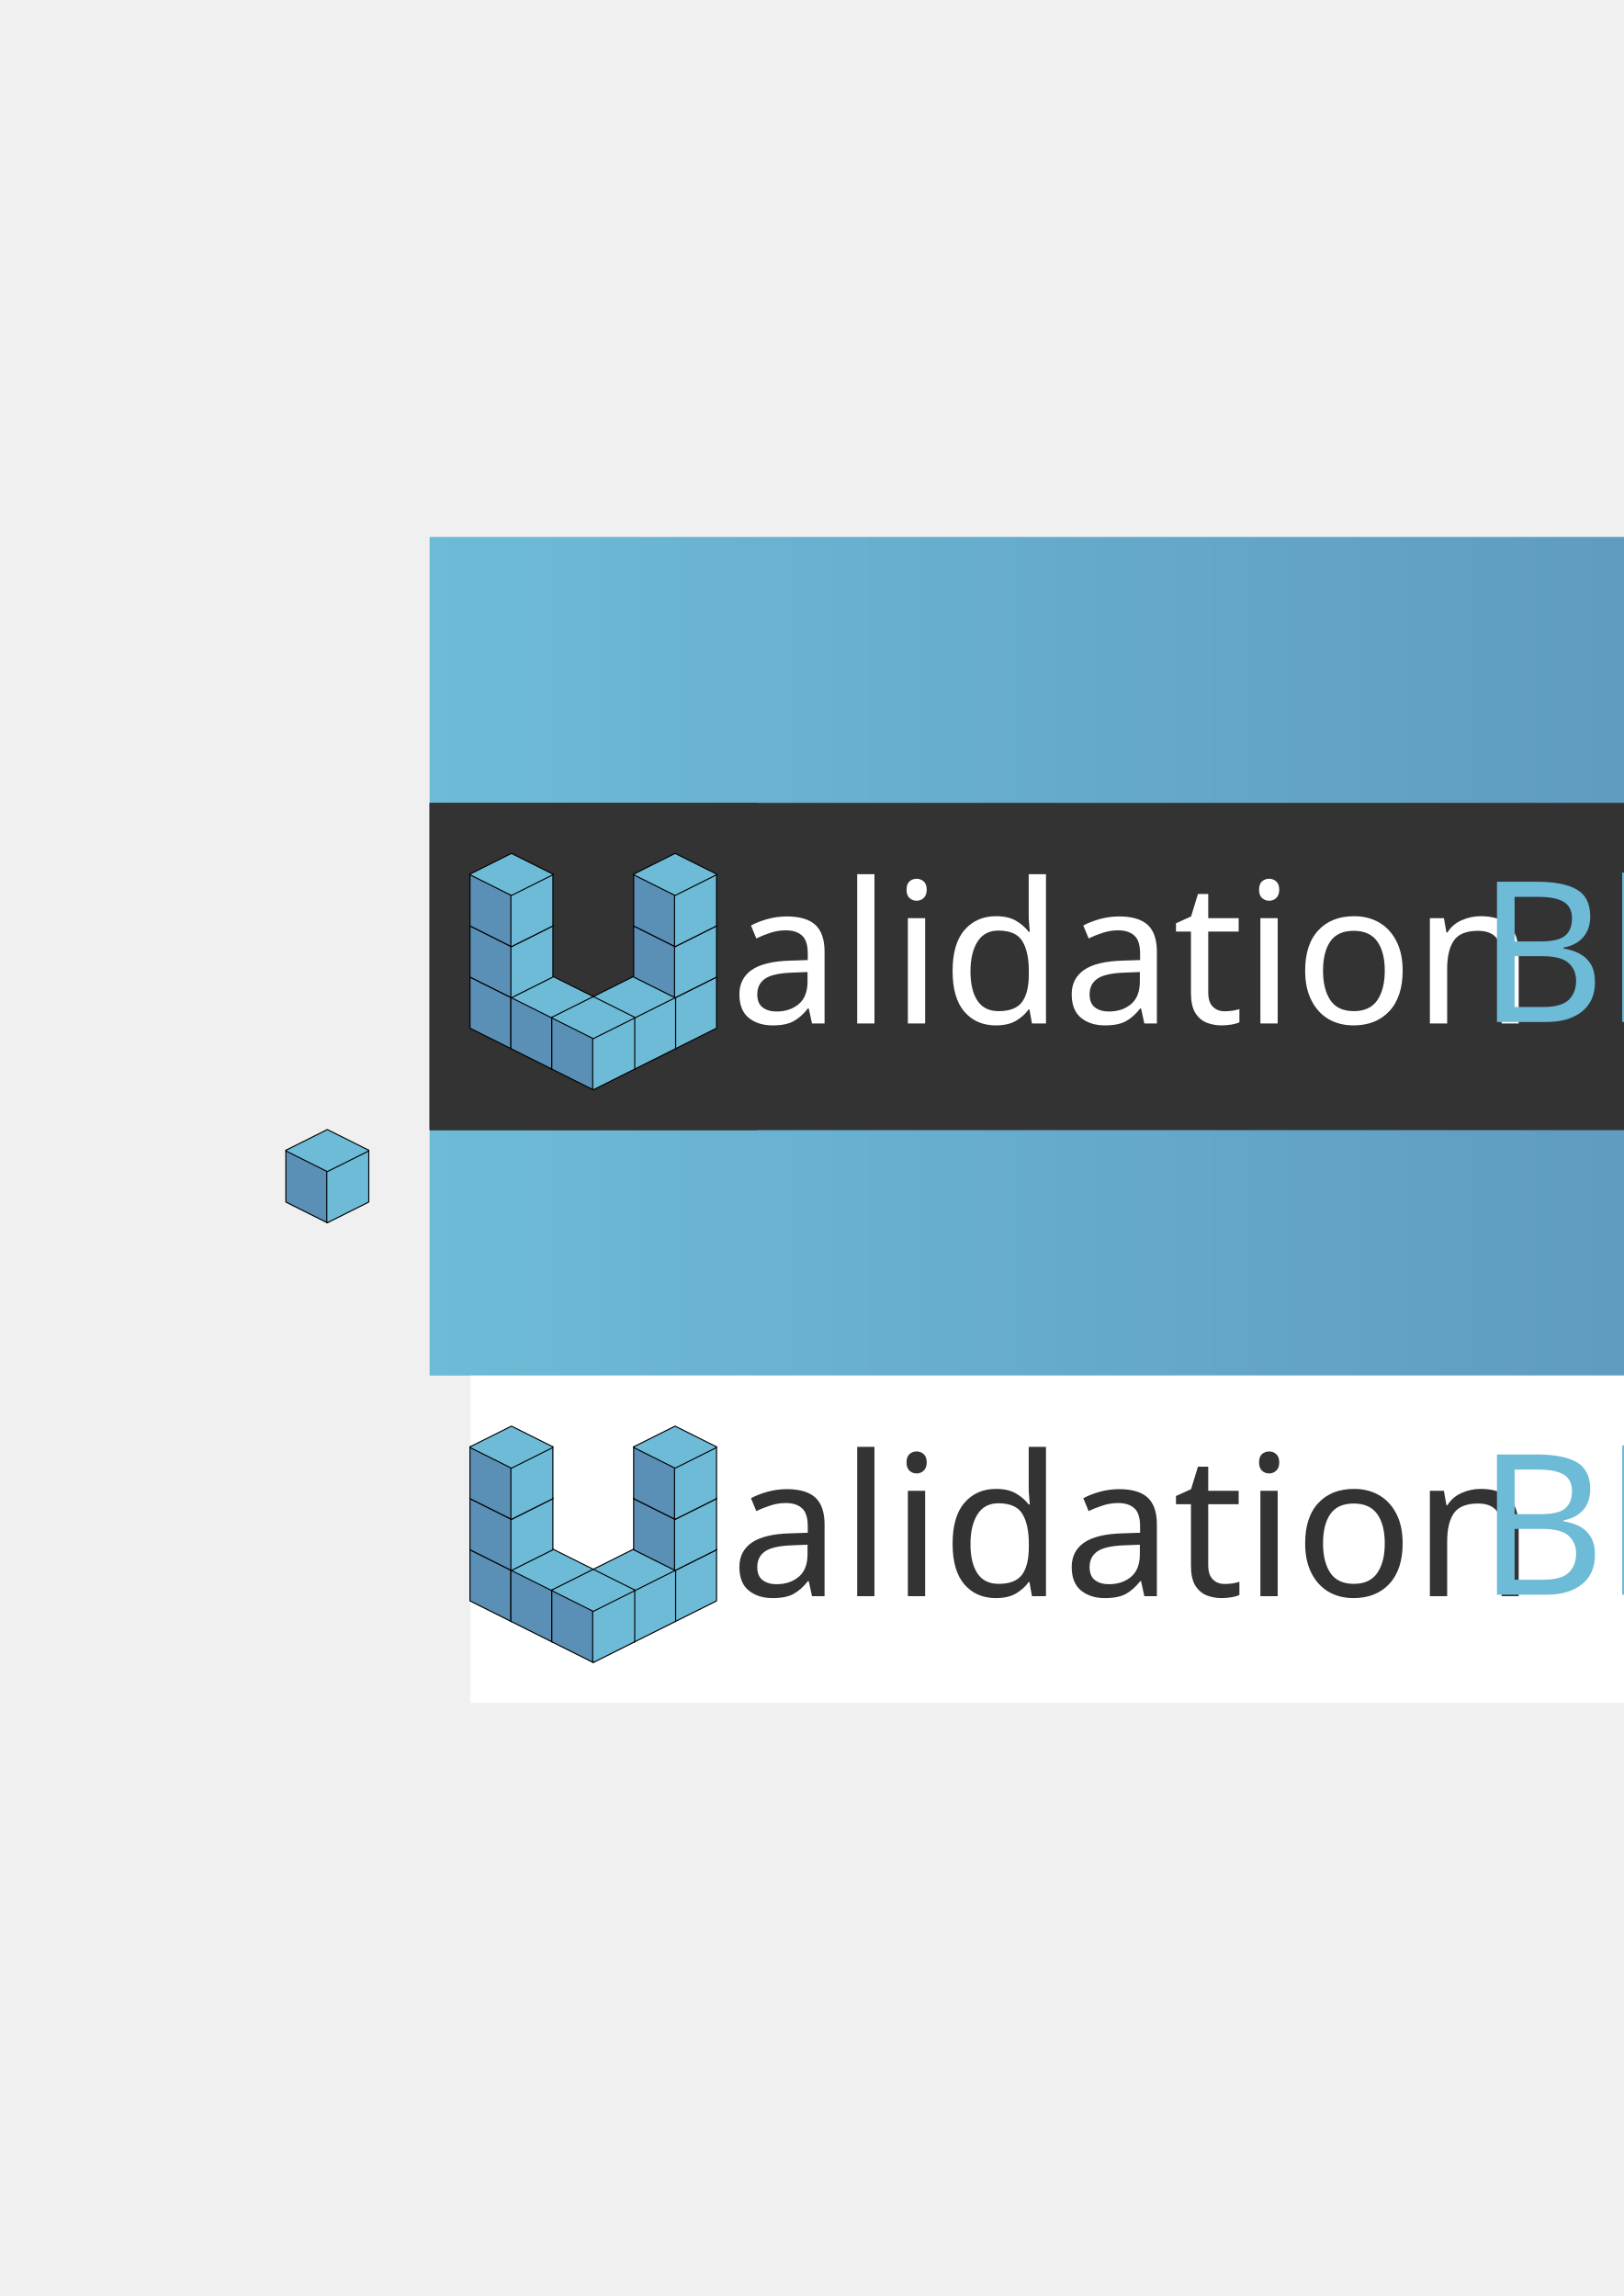
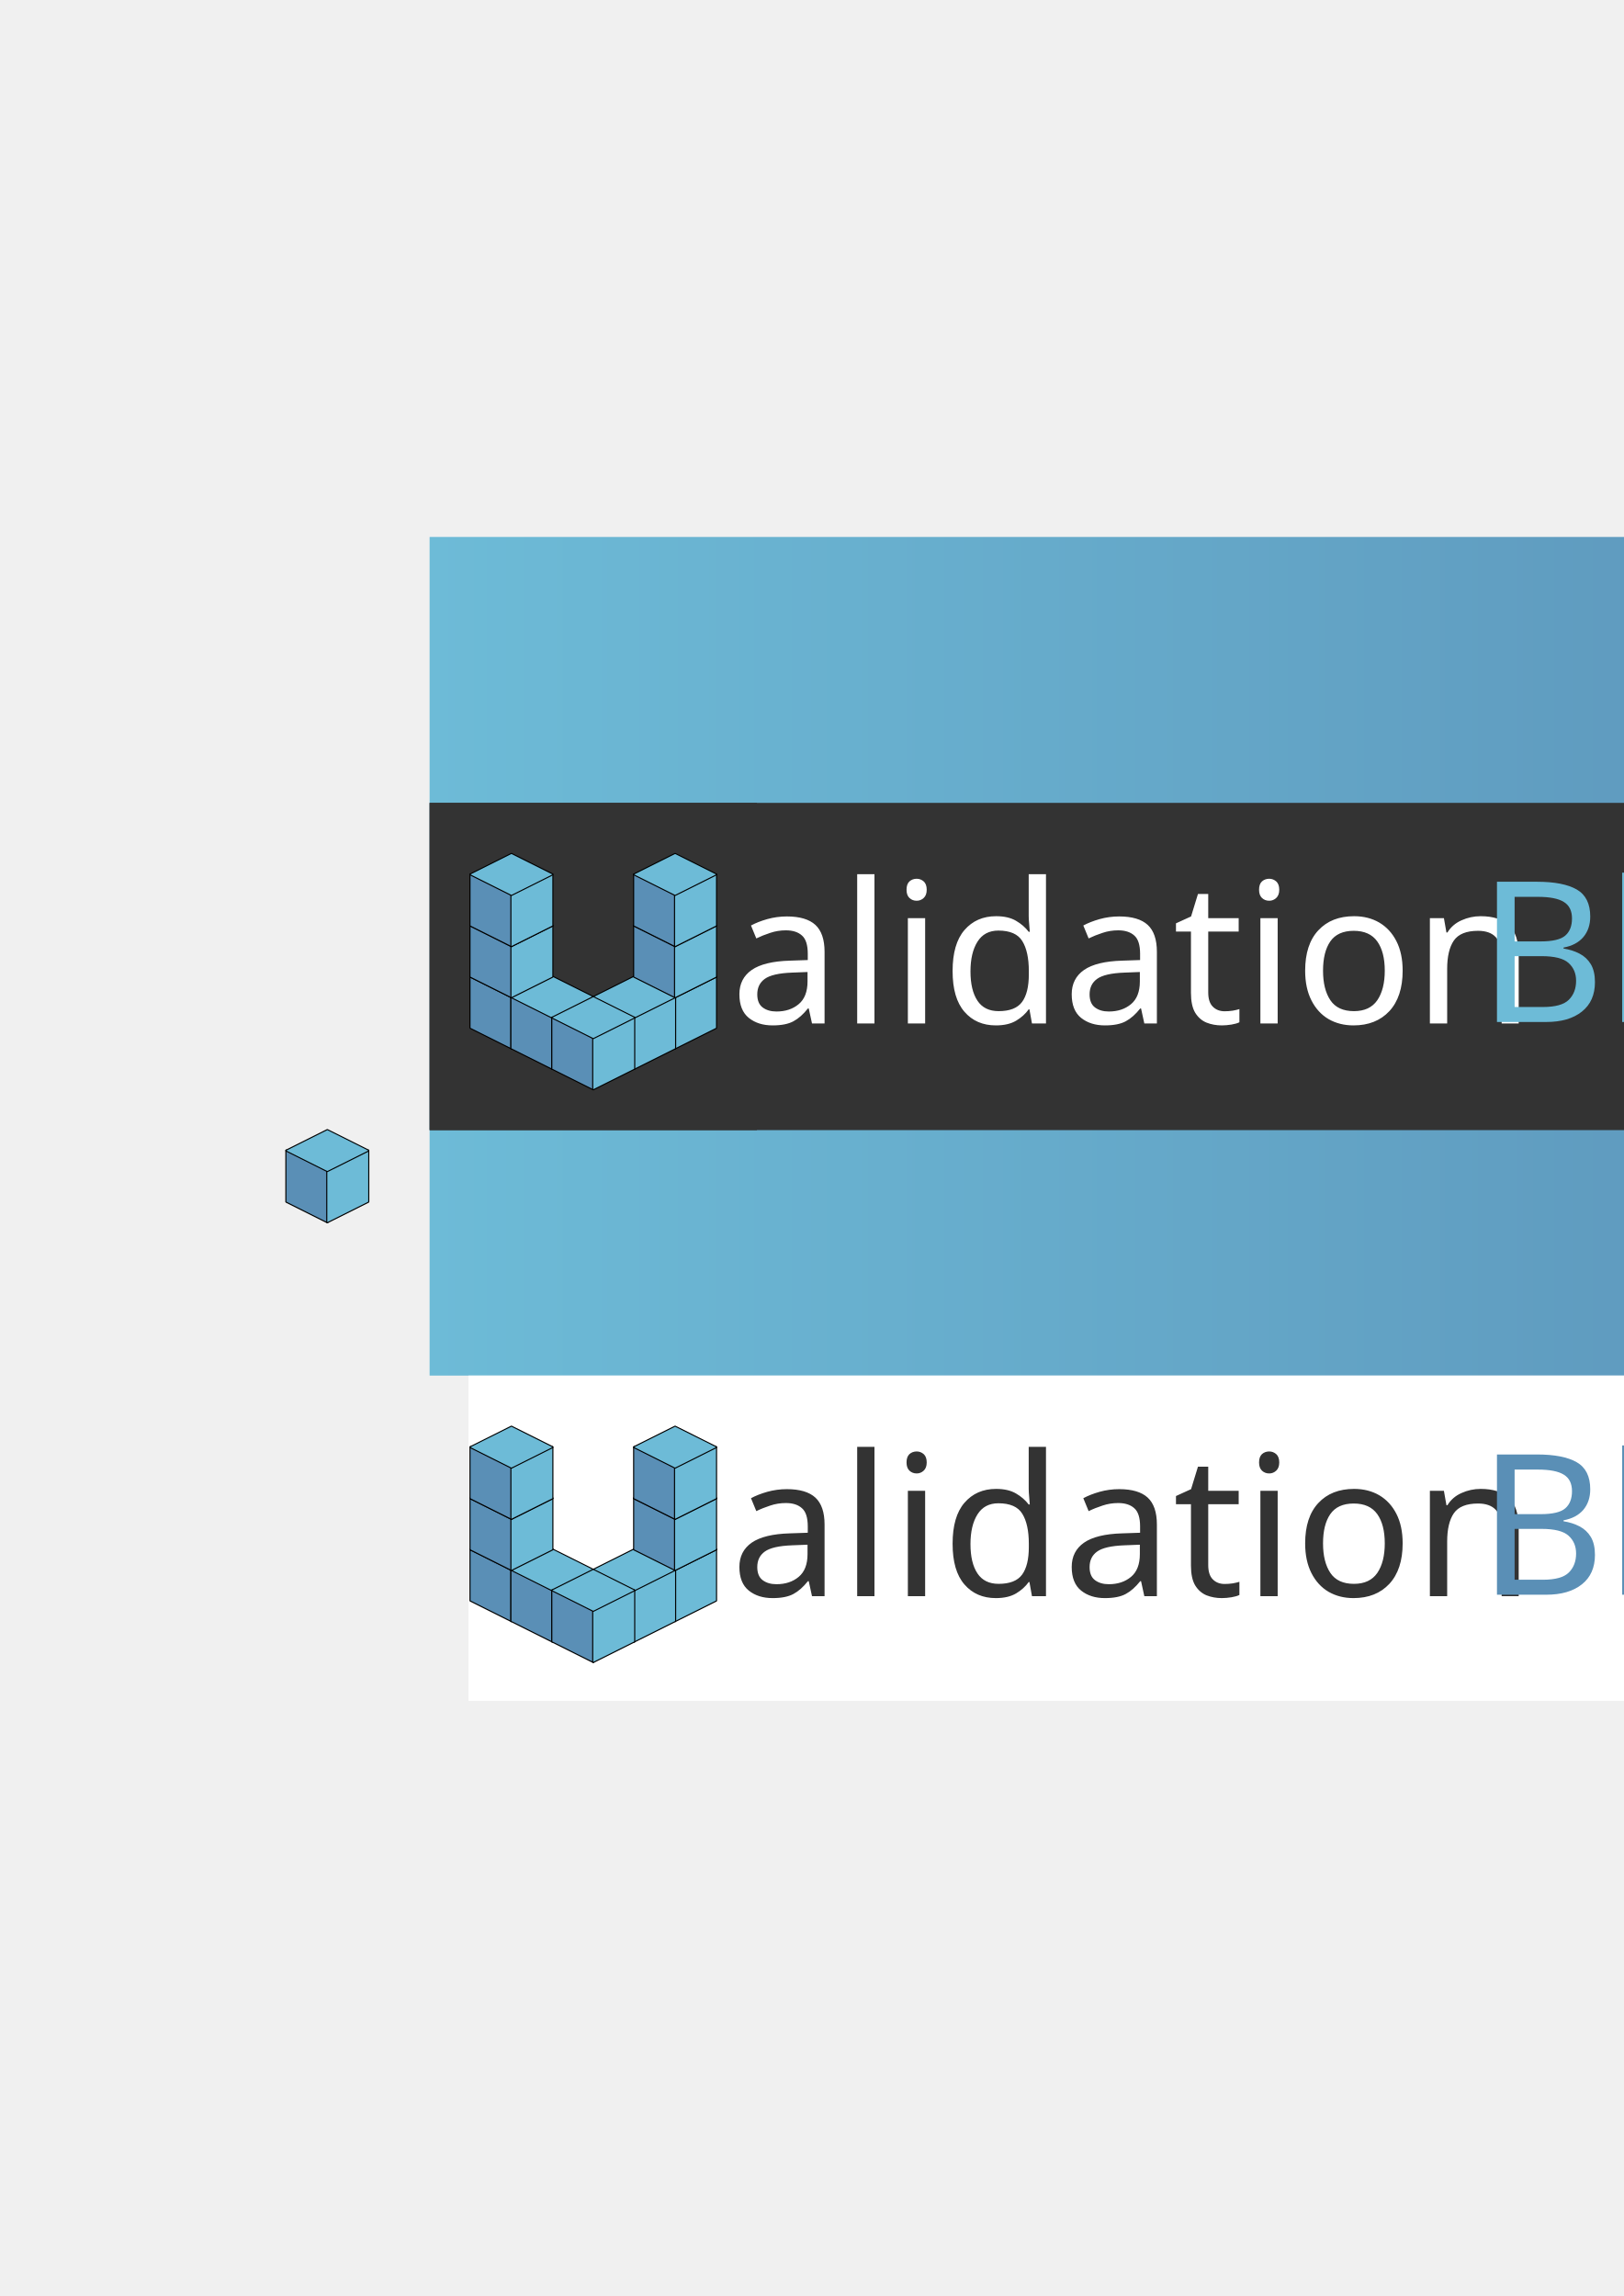
<svg xmlns="http://www.w3.org/2000/svg" xmlns:xlink="http://www.w3.org/1999/xlink" width="210mm" height="297mm" viewBox="0 0 210 297" version="1.1" id="svg8">
  <defs id="defs2">
    <linearGradient id="linearGradient933-7">
      <stop style="stop-color:#5a8fb6;stop-opacity:1" offset="0" id="stop929" />
      <stop style="stop-color:#6dbbd7;stop-opacity:1" offset="1" id="stop931" />
    </linearGradient>
    <linearGradient xlink:href="#linearGradient933-7" id="linearGradient939" x1="272.521" y1="123.698" x2="55.562" y2="123.698" gradientUnits="userSpaceOnUse" />
  </defs>
  <g id="layer1">
    <rect style="fill:url(#linearGradient939);fill-opacity:1;stroke:none;stroke-width:0.989;stroke-linejoin:round;stroke-miterlimit:4;stroke-dasharray:none;paint-order:markers stroke fill" id="rect959-9" width="216.958" height="108.479" x="55.562" y="69.458" ry="0.033" />
    <rect style="fill:#333333;fill-opacity:1;stroke:none;stroke-width:0.618;stroke-linejoin:round;stroke-miterlimit:4;stroke-dasharray:none;paint-order:markers stroke fill" id="rect959-0" width="216.958" height="42.333" x="55.562" y="103.854" ry="0.013" />
    <rect style="fill:#333333;fill-opacity:1;stroke:none;stroke-width:0.273;stroke-linejoin:round;stroke-miterlimit:4;stroke-dasharray:none;paint-order:markers stroke fill" id="rect959" width="42.333" height="42.333" x="55.563" y="103.854" ry="0.013" />
    <text xml:space="preserve" style="font-style:normal;font-variant:normal;font-weight:normal;font-stretch:normal;font-size:25.4px;line-height:1.25;font-family:Bahnschrift;-inkscape-font-specification:'Bahnschrift, Normal';font-variant-ligatures:normal;font-variant-caps:normal;font-variant-numeric:normal;font-feature-settings:normal;text-align:start;letter-spacing:0px;word-spacing:0px;writing-mode:lr-tb;text-anchor:start;fill:#ffffff;fill-opacity:1;stroke:none;stroke-width:0.265" x="94.456" y="132.391" id="text871">
      <tspan id="tspan869" x="94.456" y="132.391" style="font-style:normal;font-variant:normal;font-weight:normal;font-stretch:normal;font-size:25.4px;font-family:Bahnschrift;-inkscape-font-specification:'Bahnschrift, Normal';font-variant-ligatures:normal;font-variant-caps:normal;font-variant-numeric:normal;font-feature-settings:normal;text-align:start;writing-mode:lr-tb;text-anchor:start;fill:#ffffff;fill-opacity:1;stroke-width:0.265">alidation</tspan>
    </text>
    <g transform="translate(13.22917,-56.88542)" id="g837-9">
      <path id="path817-22" d="m 68.792,189.844 v -6.615 l 5.292,2.646 v 6.615 z" style="fill:#5a8fb6;fill-opacity:1;stroke:#000000;stroke-width:0.281;stroke-linecap:butt;stroke-linejoin:round;stroke-miterlimit:4;stroke-dasharray:none;stroke-opacity:1;paint-order:markers stroke fill" />
      <path id="path821-4" d="M 74.083,192.49 V 185.875 L 79.375,183.229 v 6.615 z" style="fill:#6dbbd7;fill-opacity:1;stroke:#000000;stroke-width:0.281;stroke-linecap:butt;stroke-linejoin:round;stroke-miterlimit:4;stroke-dasharray:none;stroke-opacity:1;paint-order:markers stroke fill" />
      <path id="path819-69" d="m 68.792,183.229 5.292,2.646 5.292,-2.646 -5.292,-2.646 z" style="fill:#6dbbd7;fill-opacity:1;stroke:#000000;stroke-width:0.273;stroke-linecap:butt;stroke-linejoin:round;stroke-miterlimit:4;stroke-dasharray:none;stroke-opacity:1;paint-order:markers stroke fill" />
    </g>
    <g transform="translate(7.9375,-54.23958)" id="g837-2">
      <path id="path817-7" d="m 68.792,189.844 v -6.615 l 5.292,2.646 v 6.615 z" style="fill:#5a8fb6;fill-opacity:1;stroke:#000000;stroke-width:0.281;stroke-linecap:butt;stroke-linejoin:round;stroke-miterlimit:4;stroke-dasharray:none;stroke-opacity:1;paint-order:markers stroke fill" />
      <path id="path821-99" d="M 74.083,192.49 V 185.875 L 79.375,183.229 v 6.615 z" style="fill:#6dbbd7;fill-opacity:1;stroke:#000000;stroke-width:0.281;stroke-linecap:butt;stroke-linejoin:round;stroke-miterlimit:4;stroke-dasharray:none;stroke-opacity:1;paint-order:markers stroke fill" />
      <path id="path819-13" d="m 68.792,183.229 5.292,2.646 5.292,-2.646 -5.292,-2.646 z" style="fill:#6dbbd7;fill-opacity:1;stroke:#000000;stroke-width:0.273;stroke-linecap:butt;stroke-linejoin:round;stroke-miterlimit:4;stroke-dasharray:none;stroke-opacity:1;paint-order:markers stroke fill" />
    </g>
    <g transform="translate(-7.9375,-56.88541)" id="g837-13">
      <path id="path817-21" d="m 68.792,189.844 v -6.615 l 5.292,2.646 v 6.615 z" style="fill:#5a8fb6;fill-opacity:1;stroke:#000000;stroke-width:0.281;stroke-linecap:butt;stroke-linejoin:round;stroke-miterlimit:4;stroke-dasharray:none;stroke-opacity:1;paint-order:markers stroke fill" />
      <path id="path821-3" d="M 74.083,192.49 V 185.875 L 79.375,183.229 v 6.615 z" style="fill:#6dbbd7;fill-opacity:1;stroke:#000000;stroke-width:0.281;stroke-linecap:butt;stroke-linejoin:round;stroke-miterlimit:4;stroke-dasharray:none;stroke-opacity:1;paint-order:markers stroke fill" />
      <path id="path819-6" d="m 68.792,183.229 5.292,2.646 5.292,-2.646 -5.292,-2.646 z" style="fill:#6dbbd7;fill-opacity:1;stroke:#000000;stroke-width:0.273;stroke-linecap:butt;stroke-linejoin:round;stroke-miterlimit:4;stroke-dasharray:none;stroke-opacity:1;paint-order:markers stroke fill" />
    </g>
    <g transform="translate(-2.645833,-54.23958)" id="g837-1">
      <path id="path817-2" d="m 68.792,189.844 v -6.615 l 5.292,2.646 v 6.615 z" style="fill:#5a8fb6;fill-opacity:1;stroke:#000000;stroke-width:0.281;stroke-linecap:butt;stroke-linejoin:round;stroke-miterlimit:4;stroke-dasharray:none;stroke-opacity:1;paint-order:markers stroke fill" />
      <path id="path821-0" d="M 74.083,192.49 V 185.875 L 79.375,183.229 v 6.615 z" style="fill:#6dbbd7;fill-opacity:1;stroke:#000000;stroke-width:0.281;stroke-linecap:butt;stroke-linejoin:round;stroke-miterlimit:4;stroke-dasharray:none;stroke-opacity:1;paint-order:markers stroke fill" />
      <path id="path819-8" d="m 68.792,183.229 5.292,2.646 5.292,-2.646 -5.292,-2.646 z" style="fill:#6dbbd7;fill-opacity:1;stroke:#000000;stroke-width:0.273;stroke-linecap:butt;stroke-linejoin:round;stroke-miterlimit:4;stroke-dasharray:none;stroke-opacity:1;paint-order:markers stroke fill" />
    </g>
    <g id="g837" transform="translate(-31.75,-34.39583)">
      <path id="path817" d="m 68.792,189.844 v -6.615 l 5.292,2.646 v 6.615 z" style="fill:#5a8fb6;fill-opacity:1;stroke:#000000;stroke-width:0.281;stroke-linecap:butt;stroke-linejoin:round;stroke-miterlimit:4;stroke-dasharray:none;stroke-opacity:1;paint-order:markers stroke fill" />
      <path id="path821" d="M 74.083,192.49 V 185.875 L 79.375,183.229 v 6.615 z" style="fill:#6dbbd7;fill-opacity:1;stroke:#000000;stroke-width:0.281;stroke-linecap:butt;stroke-linejoin:round;stroke-miterlimit:4;stroke-dasharray:none;stroke-opacity:1;paint-order:markers stroke fill" />
      <path id="path819" d="m 68.792,183.229 5.292,2.646 5.292,-2.646 -5.292,-2.646 z" style="fill:#6dbbd7;fill-opacity:1;stroke:#000000;stroke-width:0.273;stroke-linecap:butt;stroke-linejoin:round;stroke-miterlimit:4;stroke-dasharray:none;stroke-opacity:1;paint-order:markers stroke fill" />
    </g>
    <g transform="translate(2.645834,-51.59375)" id="g837-0">
      <path id="path817-1" d="m 68.792,189.844 v -6.615 l 5.292,2.646 v 6.615 z" style="fill:#5a8fb6;fill-opacity:1;stroke:#000000;stroke-width:0.281;stroke-linecap:butt;stroke-linejoin:round;stroke-miterlimit:4;stroke-dasharray:none;stroke-opacity:1;paint-order:markers stroke fill" />
      <path id="path821-9" d="M 74.083,192.49 V 185.875 L 79.375,183.229 v 6.615 z" style="fill:#6dbbd7;fill-opacity:1;stroke:#000000;stroke-width:0.281;stroke-linecap:butt;stroke-linejoin:round;stroke-miterlimit:4;stroke-dasharray:none;stroke-opacity:1;paint-order:markers stroke fill" />
      <path id="path819-0" d="m 68.792,183.229 5.292,2.646 5.292,-2.646 -5.292,-2.646 z" style="fill:#6dbbd7;fill-opacity:1;stroke:#000000;stroke-width:0.273;stroke-linecap:butt;stroke-linejoin:round;stroke-miterlimit:4;stroke-dasharray:none;stroke-opacity:1;paint-order:markers stroke fill" />
    </g>
    <g transform="translate(-7.9375,-63.5)" id="g837-12">
      <path id="path817-0" d="m 68.792,189.844 v -6.615 l 5.292,2.646 v 6.615 z" style="fill:#5a8fb6;fill-opacity:1;stroke:#000000;stroke-width:0.281;stroke-linecap:butt;stroke-linejoin:round;stroke-miterlimit:4;stroke-dasharray:none;stroke-opacity:1;paint-order:markers stroke fill" />
      <path id="path821-05" d="M 74.083,192.49 V 185.875 L 79.375,183.229 v 6.615 z" style="fill:#6dbbd7;fill-opacity:1;stroke:#000000;stroke-width:0.281;stroke-linecap:butt;stroke-linejoin:round;stroke-miterlimit:4;stroke-dasharray:none;stroke-opacity:1;paint-order:markers stroke fill" />
      <path id="path819-7" d="m 68.792,183.229 5.292,2.646 5.292,-2.646 -5.292,-2.646 z" style="fill:#6dbbd7;fill-opacity:1;stroke:#000000;stroke-width:0.273;stroke-linecap:butt;stroke-linejoin:round;stroke-miterlimit:4;stroke-dasharray:none;stroke-opacity:1;paint-order:markers stroke fill" />
    </g>
    <g transform="translate(-7.937499,-70.11458)" id="g837-3">
      <path id="path817-25" d="m 68.792,189.844 v -6.615 l 5.292,2.646 v 6.615 z" style="fill:#5a8fb6;fill-opacity:1;stroke:#000000;stroke-width:0.281;stroke-linecap:butt;stroke-linejoin:round;stroke-miterlimit:4;stroke-dasharray:none;stroke-opacity:1;paint-order:markers stroke fill" />
      <path id="path821-7" d="M 74.083,192.49 V 185.875 L 79.375,183.229 v 6.615 z" style="fill:#6dbbd7;fill-opacity:1;stroke:#000000;stroke-width:0.281;stroke-linecap:butt;stroke-linejoin:round;stroke-miterlimit:4;stroke-dasharray:none;stroke-opacity:1;paint-order:markers stroke fill" />
      <path id="path819-1" d="m 68.792,183.229 5.292,2.646 5.292,-2.646 -5.292,-2.646 z" style="fill:#6dbbd7;fill-opacity:1;stroke:#000000;stroke-width:0.273;stroke-linecap:butt;stroke-linejoin:round;stroke-miterlimit:4;stroke-dasharray:none;stroke-opacity:1;paint-order:markers stroke fill" />
    </g>
    <g transform="translate(13.22917,-63.5)" id="g837-5">
      <path id="path817-11" d="m 68.792,189.844 v -6.615 l 5.292,2.646 v 6.615 z" style="fill:#5a8fb6;fill-opacity:1;stroke:#000000;stroke-width:0.281;stroke-linecap:butt;stroke-linejoin:round;stroke-miterlimit:4;stroke-dasharray:none;stroke-opacity:1;paint-order:markers stroke fill" />
      <path id="path821-6" d="M 74.083,192.49 V 185.875 L 79.375,183.229 v 6.615 z" style="fill:#6dbbd7;fill-opacity:1;stroke:#000000;stroke-width:0.281;stroke-linecap:butt;stroke-linejoin:round;stroke-miterlimit:4;stroke-dasharray:none;stroke-opacity:1;paint-order:markers stroke fill" />
      <path id="path819-9" d="m 68.792,183.229 5.292,2.646 5.292,-2.646 -5.292,-2.646 z" style="fill:#6dbbd7;fill-opacity:1;stroke:#000000;stroke-width:0.273;stroke-linecap:butt;stroke-linejoin:round;stroke-miterlimit:4;stroke-dasharray:none;stroke-opacity:1;paint-order:markers stroke fill" />
    </g>
    <g transform="translate(13.22917,-70.11458)" id="g837-02">
      <path id="path817-04" d="m 68.792,189.844 v -6.615 l 5.292,2.646 v 6.615 z" style="fill:#5a8fb6;fill-opacity:1;stroke:#000000;stroke-width:0.281;stroke-linecap:butt;stroke-linejoin:round;stroke-miterlimit:4;stroke-dasharray:none;stroke-opacity:1;paint-order:markers stroke fill" />
      <path id="path821-2" d="M 74.083,192.49 V 185.875 L 79.375,183.229 v 6.615 z" style="fill:#6dbbd7;fill-opacity:1;stroke:#000000;stroke-width:0.281;stroke-linecap:butt;stroke-linejoin:round;stroke-miterlimit:4;stroke-dasharray:none;stroke-opacity:1;paint-order:markers stroke fill" />
      <path id="path819-16" d="m 68.792,183.229 5.292,2.646 5.292,-2.646 -5.292,-2.646 z" style="fill:#6dbbd7;fill-opacity:1;stroke:#000000;stroke-width:0.273;stroke-linecap:butt;stroke-linejoin:round;stroke-miterlimit:4;stroke-dasharray:none;stroke-opacity:1;paint-order:markers stroke fill" />
    </g>
    <text xml:space="preserve" style="font-style:normal;font-variant:normal;font-weight:normal;font-stretch:normal;font-size:25.4px;line-height:1.25;font-family:Bahnschrift;-inkscape-font-specification:'Bahnschrift, Normal';font-variant-ligatures:normal;font-variant-caps:normal;font-variant-numeric:normal;font-feature-settings:normal;text-align:start;letter-spacing:0px;word-spacing:0px;writing-mode:lr-tb;text-anchor:start;fill:#6dbbd7;fill-opacity:1;stroke:none;stroke-width:0.265;" x="191.142" y="132.202" id="text871-0">
      <tspan id="tspan869-0" x="191.142" y="132.202" style="font-style:normal;font-variant:normal;font-weight:normal;font-stretch:normal;font-size:25.4px;font-family:Bahnschrift;-inkscape-font-specification:'Bahnschrift, Normal';font-variant-ligatures:normal;font-variant-caps:normal;font-variant-numeric:normal;font-feature-settings:normal;text-align:start;writing-mode:lr-tb;text-anchor:start;fill:#6dbbd7;fill-opacity:1;stroke-width:0.265;">Blocks</tspan>
    </text>
-     <rect style="fill:#ffffff;fill-opacity:1;stroke:none;stroke-width:0.603;stroke-linejoin:round;stroke-miterlimit:4;stroke-dasharray:none;paint-order:markers stroke fill" id="rect959-0-0" width="206.375" height="42.333" x="60.854" y="177.938" ry="0.013" />
+     <rect style="fill:#ffffff;fill-opacity:1;stroke:none;stroke-width:0.601;stroke-linejoin:round;stroke-miterlimit:4;stroke-dasharray:none;paint-order:markers stroke fill" id="rect959-0-0" width="206.64" height="42.069" x="60.59" y="177.938" ry="0.013" />
    <rect style="fill:#333333;fill-opacity:0;stroke:none;stroke-width:0.273;stroke-linejoin:round;stroke-miterlimit:4;stroke-dasharray:none;paint-order:markers stroke fill" id="rect959-5" width="42.333" height="42.333" x="55.562" y="177.938" ry="0.013" />
    <text xml:space="preserve" style="font-style:normal;font-variant:normal;font-weight:normal;font-stretch:normal;font-size:25.4px;line-height:1.25;font-family:Bahnschrift;-inkscape-font-specification:'Bahnschrift, Normal';font-variant-ligatures:normal;font-variant-caps:normal;font-variant-numeric:normal;font-feature-settings:normal;text-align:start;letter-spacing:0px;word-spacing:0px;writing-mode:lr-tb;text-anchor:start;fill:#333333;fill-opacity:1;stroke:none;stroke-width:0.265;" x="94.456" y="206.475" id="text871-02">
      <tspan id="tspan869-8" x="94.456" y="206.475" style="font-style:normal;font-variant:normal;font-weight:normal;font-stretch:normal;font-size:25.4px;font-family:Bahnschrift;-inkscape-font-specification:'Bahnschrift, Normal';font-variant-ligatures:normal;font-variant-caps:normal;font-variant-numeric:normal;font-feature-settings:normal;text-align:start;writing-mode:lr-tb;text-anchor:start;fill:#333333;fill-opacity:1;stroke-width:0.265;">alidation</tspan>
    </text>
-     <g transform="translate(13.22916,17.19791)" id="g837-9-2">
+     <g transform="translate(13.22916,17.19796)" id="g837-9-2">
      <path id="path817-22-9" d="m 68.792,189.844 v -6.615 l 5.292,2.646 v 6.615 z" style="fill:#5a8fb6;fill-opacity:1;stroke:#000000;stroke-width:0.281;stroke-linecap:butt;stroke-linejoin:round;stroke-miterlimit:4;stroke-dasharray:none;stroke-opacity:1;paint-order:markers stroke fill" />
      <path id="path821-4-5" d="M 74.083,192.49 V 185.875 L 79.375,183.229 v 6.615 z" style="fill:#6dbbd7;fill-opacity:1;stroke:#000000;stroke-width:0.281;stroke-linecap:butt;stroke-linejoin:round;stroke-miterlimit:4;stroke-dasharray:none;stroke-opacity:1;paint-order:markers stroke fill" />
      <path id="path819-69-4" d="m 68.792,183.229 5.292,2.646 5.292,-2.646 -5.292,-2.646 z" style="fill:#6dbbd7;fill-opacity:1;stroke:#000000;stroke-width:0.273;stroke-linecap:butt;stroke-linejoin:round;stroke-miterlimit:4;stroke-dasharray:none;stroke-opacity:1;paint-order:markers stroke fill" />
    </g>
-     <g transform="translate(7.937498,19.84374)" id="g837-2-3">
+     <g transform="translate(7.937502,19.84379)" id="g837-2-3">
      <path id="path817-7-1" d="m 68.792,189.844 v -6.615 l 5.292,2.646 v 6.615 z" style="fill:#5a8fb6;fill-opacity:1;stroke:#000000;stroke-width:0.281;stroke-linecap:butt;stroke-linejoin:round;stroke-miterlimit:4;stroke-dasharray:none;stroke-opacity:1;paint-order:markers stroke fill" />
      <path id="path821-99-8" d="M 74.083,192.49 V 185.875 L 79.375,183.229 v 6.615 z" style="fill:#6dbbd7;fill-opacity:1;stroke:#000000;stroke-width:0.281;stroke-linecap:butt;stroke-linejoin:round;stroke-miterlimit:4;stroke-dasharray:none;stroke-opacity:1;paint-order:markers stroke fill" />
      <path id="path819-13-4" d="m 68.792,183.229 5.292,2.646 5.292,-2.646 -5.292,-2.646 z" style="fill:#6dbbd7;fill-opacity:1;stroke:#000000;stroke-width:0.273;stroke-linecap:butt;stroke-linejoin:round;stroke-miterlimit:4;stroke-dasharray:none;stroke-opacity:1;paint-order:markers stroke fill" />
    </g>
-     <g transform="translate(-7.937502,17.19791)" id="g837-13-8">
+     <g transform="translate(-7.937497,17.19796)" id="g837-13-8">
      <path id="path817-21-7" d="m 68.792,189.844 v -6.615 l 5.292,2.646 v 6.615 z" style="fill:#5a8fb6;fill-opacity:1;stroke:#000000;stroke-width:0.281;stroke-linecap:butt;stroke-linejoin:round;stroke-miterlimit:4;stroke-dasharray:none;stroke-opacity:1;paint-order:markers stroke fill" />
      <path id="path821-3-8" d="M 74.083,192.49 V 185.875 L 79.375,183.229 v 6.615 z" style="fill:#6dbbd7;fill-opacity:1;stroke:#000000;stroke-width:0.281;stroke-linecap:butt;stroke-linejoin:round;stroke-miterlimit:4;stroke-dasharray:none;stroke-opacity:1;paint-order:markers stroke fill" />
      <path id="path819-6-6" d="m 68.792,183.229 5.292,2.646 5.292,-2.646 -5.292,-2.646 z" style="fill:#6dbbd7;fill-opacity:1;stroke:#000000;stroke-width:0.273;stroke-linecap:butt;stroke-linejoin:round;stroke-miterlimit:4;stroke-dasharray:none;stroke-opacity:1;paint-order:markers stroke fill" />
    </g>
-     <g transform="translate(-2.645842,19.84375)" id="g837-1-2">
+     <g transform="translate(-2.645837,19.8438)" id="g837-1-2">
      <path id="path817-2-3" d="m 68.792,189.844 v -6.615 l 5.292,2.646 v 6.615 z" style="fill:#5a8fb6;fill-opacity:1;stroke:#000000;stroke-width:0.281;stroke-linecap:butt;stroke-linejoin:round;stroke-miterlimit:4;stroke-dasharray:none;stroke-opacity:1;paint-order:markers stroke fill" />
      <path id="path821-0-5" d="M 74.083,192.49 V 185.875 L 79.375,183.229 v 6.615 z" style="fill:#6dbbd7;fill-opacity:1;stroke:#000000;stroke-width:0.281;stroke-linecap:butt;stroke-linejoin:round;stroke-miterlimit:4;stroke-dasharray:none;stroke-opacity:1;paint-order:markers stroke fill" />
      <path id="path819-8-3" d="m 68.792,183.229 5.292,2.646 5.292,-2.646 -5.292,-2.646 z" style="fill:#6dbbd7;fill-opacity:1;stroke:#000000;stroke-width:0.273;stroke-linecap:butt;stroke-linejoin:round;stroke-miterlimit:4;stroke-dasharray:none;stroke-opacity:1;paint-order:markers stroke fill" />
    </g>
-     <g transform="translate(2.645828,22.48958)" id="g837-0-3">
+     <g transform="translate(2.645832,22.48963)" id="g837-0-3">
      <path id="path817-1-6" d="m 68.792,189.844 v -6.615 l 5.292,2.646 v 6.615 z" style="fill:#5a8fb6;fill-opacity:1;stroke:#000000;stroke-width:0.281;stroke-linecap:butt;stroke-linejoin:round;stroke-miterlimit:4;stroke-dasharray:none;stroke-opacity:1;paint-order:markers stroke fill" />
      <path id="path821-9-1" d="M 74.083,192.49 V 185.875 L 79.375,183.229 v 6.615 z" style="fill:#6dbbd7;fill-opacity:1;stroke:#000000;stroke-width:0.281;stroke-linecap:butt;stroke-linejoin:round;stroke-miterlimit:4;stroke-dasharray:none;stroke-opacity:1;paint-order:markers stroke fill" />
      <path id="path819-0-4" d="m 68.792,183.229 5.292,2.646 5.292,-2.646 -5.292,-2.646 z" style="fill:#6dbbd7;fill-opacity:1;stroke:#000000;stroke-width:0.273;stroke-linecap:butt;stroke-linejoin:round;stroke-miterlimit:4;stroke-dasharray:none;stroke-opacity:1;paint-order:markers stroke fill" />
    </g>
-     <g transform="translate(-7.937502,10.58333)" id="g837-12-1">
+     <g transform="translate(-7.937497,10.58338)" id="g837-12-1">
      <path id="path817-0-7" d="m 68.792,189.844 v -6.615 l 5.292,2.646 v 6.615 z" style="fill:#5a8fb6;fill-opacity:1;stroke:#000000;stroke-width:0.281;stroke-linecap:butt;stroke-linejoin:round;stroke-miterlimit:4;stroke-dasharray:none;stroke-opacity:1;paint-order:markers stroke fill" />
      <path id="path821-05-4" d="M 74.083,192.49 V 185.875 L 79.375,183.229 v 6.615 z" style="fill:#6dbbd7;fill-opacity:1;stroke:#000000;stroke-width:0.281;stroke-linecap:butt;stroke-linejoin:round;stroke-miterlimit:4;stroke-dasharray:none;stroke-opacity:1;paint-order:markers stroke fill" />
      <path id="path819-7-7" d="m 68.792,183.229 5.292,2.646 5.292,-2.646 -5.292,-2.646 z" style="fill:#6dbbd7;fill-opacity:1;stroke:#000000;stroke-width:0.273;stroke-linecap:butt;stroke-linejoin:round;stroke-miterlimit:4;stroke-dasharray:none;stroke-opacity:1;paint-order:markers stroke fill" />
    </g>
-     <g transform="translate(-7.937502,3.96874)" id="g837-3-6">
+     <g transform="translate(-7.937497,3.968791)" id="g837-3-6">
      <path id="path817-25-5" d="m 68.792,189.844 v -6.615 l 5.292,2.646 v 6.615 z" style="fill:#5a8fb6;fill-opacity:1;stroke:#000000;stroke-width:0.281;stroke-linecap:butt;stroke-linejoin:round;stroke-miterlimit:4;stroke-dasharray:none;stroke-opacity:1;paint-order:markers stroke fill" />
      <path id="path821-7-0" d="M 74.083,192.49 V 185.875 L 79.375,183.229 v 6.615 z" style="fill:#6dbbd7;fill-opacity:1;stroke:#000000;stroke-width:0.281;stroke-linecap:butt;stroke-linejoin:round;stroke-miterlimit:4;stroke-dasharray:none;stroke-opacity:1;paint-order:markers stroke fill" />
      <path id="path819-1-8" d="m 68.792,183.229 5.292,2.646 5.292,-2.646 -5.292,-2.646 z" style="fill:#6dbbd7;fill-opacity:1;stroke:#000000;stroke-width:0.273;stroke-linecap:butt;stroke-linejoin:round;stroke-miterlimit:4;stroke-dasharray:none;stroke-opacity:1;paint-order:markers stroke fill" />
    </g>
-     <g transform="translate(13.22916,10.58333)" id="g837-5-6">
+     <g transform="translate(13.22916,10.58338)" id="g837-5-6">
      <path id="path817-11-6" d="m 68.792,189.844 v -6.615 l 5.292,2.646 v 6.615 z" style="fill:#5a8fb6;fill-opacity:1;stroke:#000000;stroke-width:0.281;stroke-linecap:butt;stroke-linejoin:round;stroke-miterlimit:4;stroke-dasharray:none;stroke-opacity:1;paint-order:markers stroke fill" />
      <path id="path821-6-9" d="M 74.083,192.49 V 185.875 L 79.375,183.229 v 6.615 z" style="fill:#6dbbd7;fill-opacity:1;stroke:#000000;stroke-width:0.281;stroke-linecap:butt;stroke-linejoin:round;stroke-miterlimit:4;stroke-dasharray:none;stroke-opacity:1;paint-order:markers stroke fill" />
      <path id="path819-9-9" d="m 68.792,183.229 5.292,2.646 5.292,-2.646 -5.292,-2.646 z" style="fill:#6dbbd7;fill-opacity:1;stroke:#000000;stroke-width:0.273;stroke-linecap:butt;stroke-linejoin:round;stroke-miterlimit:4;stroke-dasharray:none;stroke-opacity:1;paint-order:markers stroke fill" />
    </g>
-     <g transform="translate(13.22916,3.96874)" id="g837-02-8">
+     <g transform="translate(13.22916,3.968791)" id="g837-02-8">
      <path id="path817-04-9" d="m 68.792,189.844 v -6.615 l 5.292,2.646 v 6.615 z" style="fill:#5a8fb6;fill-opacity:1;stroke:#000000;stroke-width:0.281;stroke-linecap:butt;stroke-linejoin:round;stroke-miterlimit:4;stroke-dasharray:none;stroke-opacity:1;paint-order:markers stroke fill" />
      <path id="path821-2-0" d="M 74.083,192.49 V 185.875 L 79.375,183.229 v 6.615 z" style="fill:#6dbbd7;fill-opacity:1;stroke:#000000;stroke-width:0.281;stroke-linecap:butt;stroke-linejoin:round;stroke-miterlimit:4;stroke-dasharray:none;stroke-opacity:1;paint-order:markers stroke fill" />
      <path id="path819-16-7" d="m 68.792,183.229 5.292,2.646 5.292,-2.646 -5.292,-2.646 z" style="fill:#6dbbd7;fill-opacity:1;stroke:#000000;stroke-width:0.273;stroke-linecap:butt;stroke-linejoin:round;stroke-miterlimit:4;stroke-dasharray:none;stroke-opacity:1;paint-order:markers stroke fill" />
    </g>
-     <text xml:space="preserve" style="font-style:normal;font-variant:normal;font-weight:normal;font-stretch:normal;font-size:25.4px;line-height:1.25;font-family:Bahnschrift;-inkscape-font-specification:'Bahnschrift, Normal';font-variant-ligatures:normal;font-variant-caps:normal;font-variant-numeric:normal;font-feature-settings:normal;text-align:start;letter-spacing:0px;word-spacing:0px;writing-mode:lr-tb;text-anchor:start;fill:#6dbbd7;fill-opacity:1;stroke:none;stroke-width:0.265" x="191.142" y="206.286" id="text871-0-2">
-       <tspan id="tspan869-0-0" x="191.142" y="206.286" style="font-style:normal;font-variant:normal;font-weight:normal;font-stretch:normal;font-size:25.4px;font-family:Bahnschrift;-inkscape-font-specification:'Bahnschrift, Normal';font-variant-ligatures:normal;font-variant-caps:normal;font-variant-numeric:normal;font-feature-settings:normal;text-align:start;writing-mode:lr-tb;text-anchor:start;fill:#6dbbd7;fill-opacity:1;stroke-width:0.265">Blocks</tspan>
+     <text xml:space="preserve" style="font-style:normal;font-variant:normal;font-weight:normal;font-stretch:normal;font-size:25.4px;line-height:1.25;font-family:Bahnschrift;-inkscape-font-specification:'Bahnschrift, Normal';font-variant-ligatures:normal;font-variant-caps:normal;font-variant-numeric:normal;font-feature-settings:normal;text-align:start;letter-spacing:0px;word-spacing:0px;writing-mode:lr-tb;text-anchor:start;fill:#5a8fb6;fill-opacity:1;stroke:none;stroke-width:0.265;" x="191.142" y="206.286" id="text871-0-2">
+       <tspan id="tspan869-0-0" x="191.142" y="206.286" style="font-style:normal;font-variant:normal;font-weight:normal;font-stretch:normal;font-size:25.4px;font-family:Bahnschrift;-inkscape-font-specification:'Bahnschrift, Normal';font-variant-ligatures:normal;font-variant-caps:normal;font-variant-numeric:normal;font-feature-settings:normal;text-align:start;writing-mode:lr-tb;text-anchor:start;fill:#5a8fb6;fill-opacity:1;stroke-width:0.265;">Blocks</tspan>
    </text>
  </g>
</svg>
